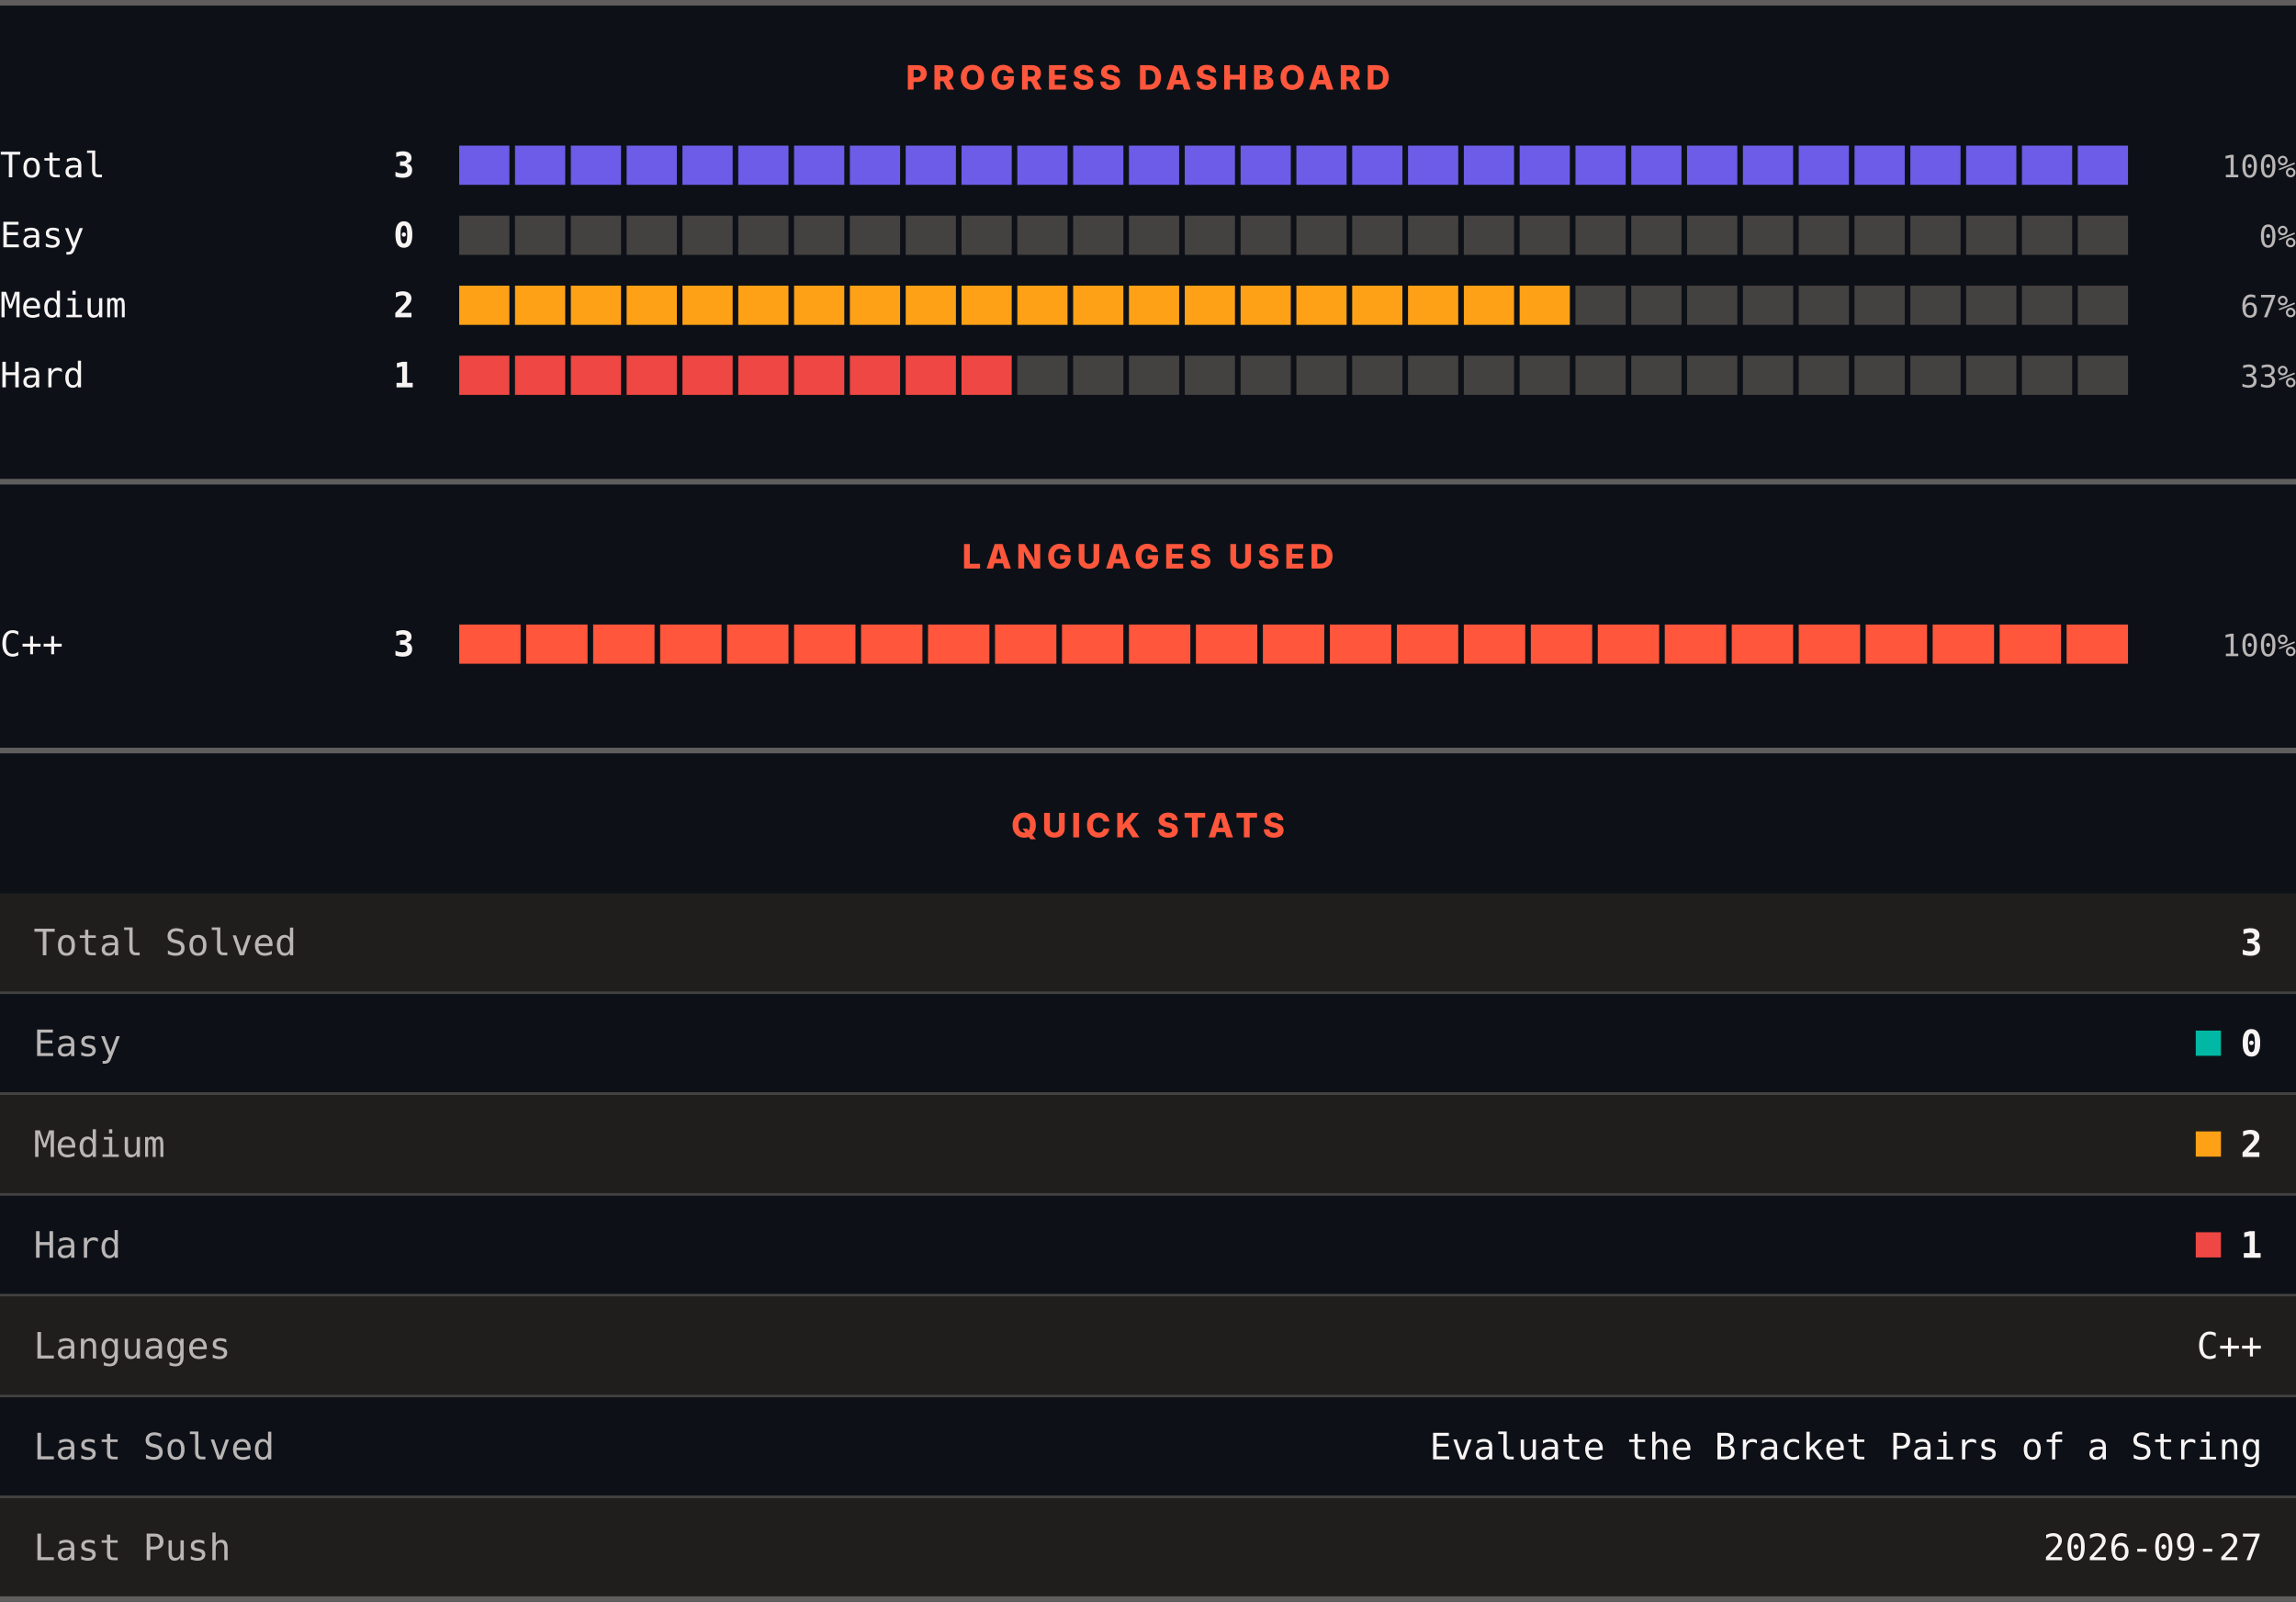
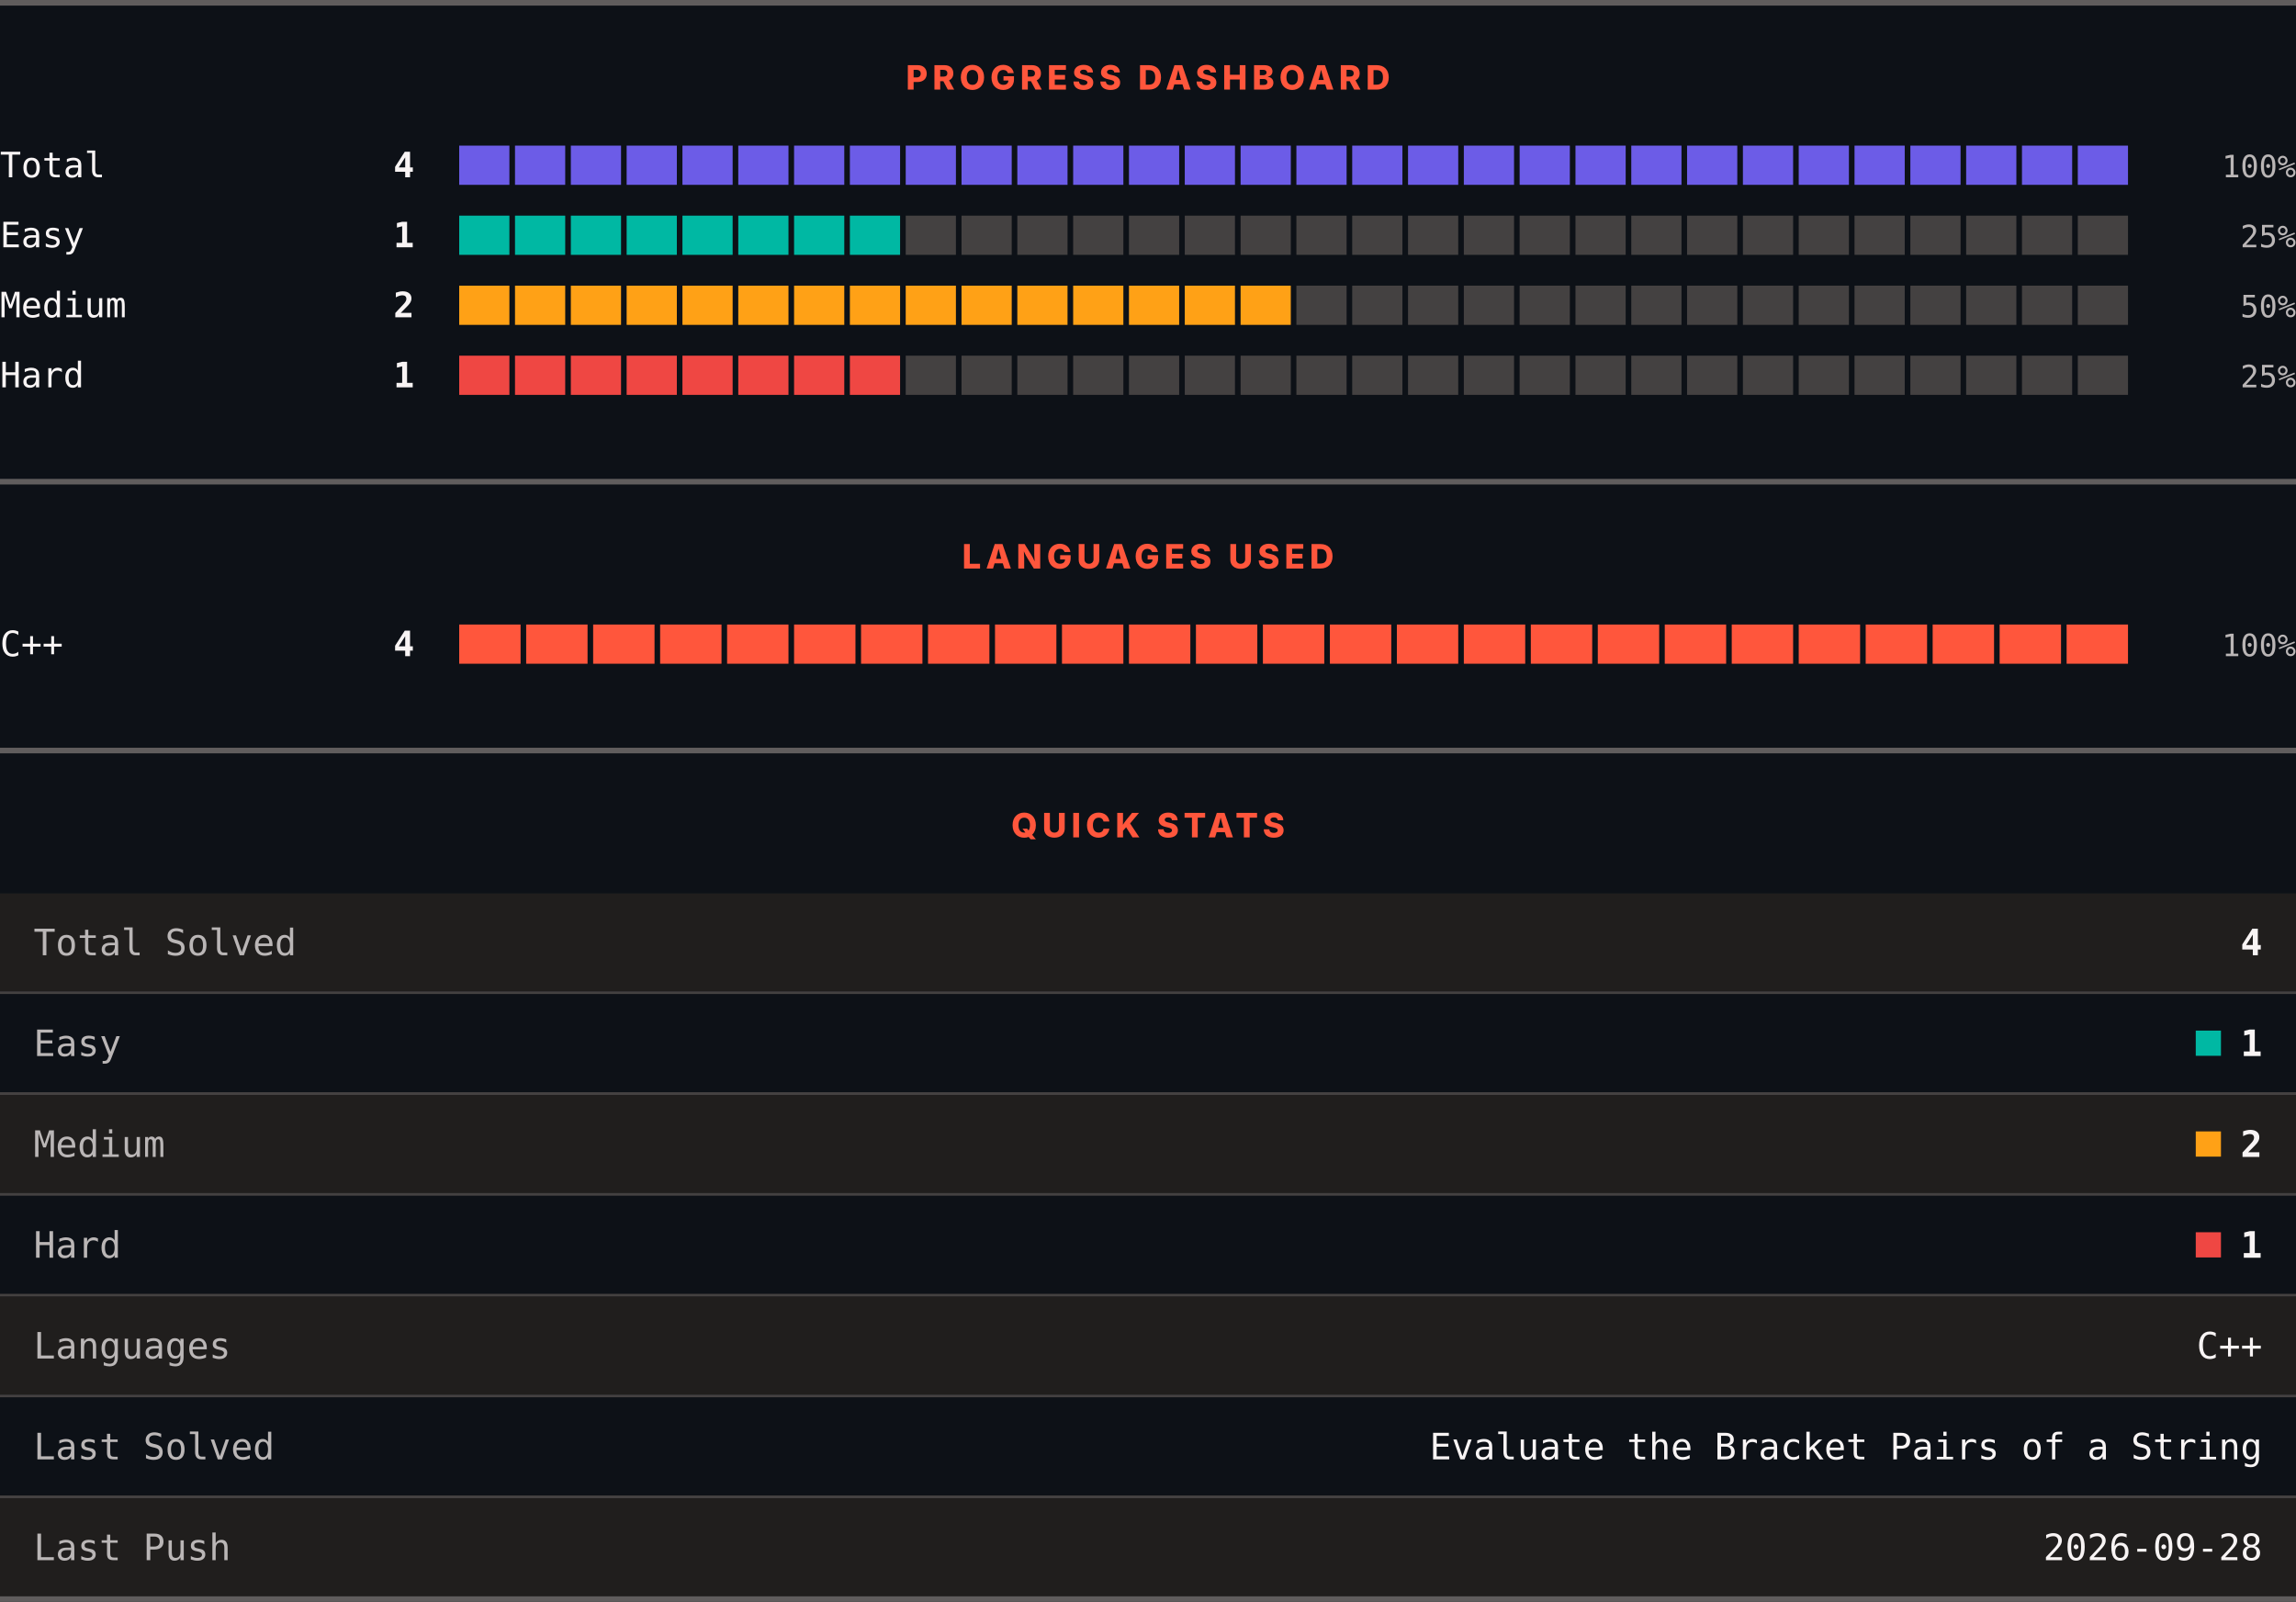
<svg xmlns="http://www.w3.org/2000/svg" width="820" height="572" viewBox="0 0 820 572" role="img" aria-label="LeetCode progress, languages and quick stats">
  <rect width="820" height="572" fill="#0d1117" />
  <rect x="0" y="0" width="820" height="2" fill="#605d5d" />
  <text x="410" y="32" text-anchor="middle" font-family="Archivo, system-ui, -apple-system, Segoe UI, sans-serif" font-size="12" font-weight="800" letter-spacing="1.68" fill="#ff563c">PROGRESS DASHBOARD</text>
  <text x="0" y="63.3" font-family="ui-monospace, SFMono-Regular, Menlo, Consolas, monospace" font-size="12.5" fill="#f8f4f4">Total</text>
-   <text x="148" y="63.3" text-anchor="end" font-family="ui-monospace, SFMono-Regular, Menlo, Consolas, monospace" font-size="12.5" font-weight="700" fill="#f8f4f4">3</text>
+   <text x="148" y="63.3" text-anchor="end" font-family="ui-monospace, SFMono-Regular, Menlo, Consolas, monospace" font-size="12.5" font-weight="700" fill="#f8f4f4">4</text>
  <rect x="164.00" y="52" width="17.93" height="14" fill="#6c5ce7" />
  <rect x="183.93" y="52" width="17.93" height="14" fill="#6c5ce7" />
  <rect x="203.87" y="52" width="17.93" height="14" fill="#6c5ce7" />
  <rect x="223.80" y="52" width="17.93" height="14" fill="#6c5ce7" />
  <rect x="243.73" y="52" width="17.93" height="14" fill="#6c5ce7" />
  <rect x="263.67" y="52" width="17.93" height="14" fill="#6c5ce7" />
  <rect x="283.60" y="52" width="17.93" height="14" fill="#6c5ce7" />
  <rect x="303.53" y="52" width="17.93" height="14" fill="#6c5ce7" />
  <rect x="323.47" y="52" width="17.93" height="14" fill="#6c5ce7" />
  <rect x="343.40" y="52" width="17.93" height="14" fill="#6c5ce7" />
  <rect x="363.33" y="52" width="17.93" height="14" fill="#6c5ce7" />
  <rect x="383.27" y="52" width="17.93" height="14" fill="#6c5ce7" />
  <rect x="403.20" y="52" width="17.93" height="14" fill="#6c5ce7" />
  <rect x="423.13" y="52" width="17.93" height="14" fill="#6c5ce7" />
  <rect x="443.07" y="52" width="17.93" height="14" fill="#6c5ce7" />
  <rect x="463.00" y="52" width="17.93" height="14" fill="#6c5ce7" />
  <rect x="482.93" y="52" width="17.93" height="14" fill="#6c5ce7" />
  <rect x="502.87" y="52" width="17.93" height="14" fill="#6c5ce7" />
  <rect x="522.80" y="52" width="17.93" height="14" fill="#6c5ce7" />
  <rect x="542.73" y="52" width="17.93" height="14" fill="#6c5ce7" />
  <rect x="562.67" y="52" width="17.93" height="14" fill="#6c5ce7" />
  <rect x="582.60" y="52" width="17.93" height="14" fill="#6c5ce7" />
  <rect x="602.53" y="52" width="17.93" height="14" fill="#6c5ce7" />
  <rect x="622.47" y="52" width="17.93" height="14" fill="#6c5ce7" />
  <rect x="642.40" y="52" width="17.93" height="14" fill="#6c5ce7" />
  <rect x="662.33" y="52" width="17.93" height="14" fill="#6c5ce7" />
  <rect x="682.27" y="52" width="17.93" height="14" fill="#6c5ce7" />
  <rect x="702.20" y="52" width="17.93" height="14" fill="#6c5ce7" />
  <rect x="722.13" y="52" width="17.93" height="14" fill="#6c5ce7" />
  <rect x="742.07" y="52" width="17.93" height="14" fill="#6c5ce7" />
  <text x="820" y="63.3" text-anchor="end" font-family="ui-monospace, SFMono-Regular, Menlo, Consolas, monospace" font-size="11" fill="#bab6b6">100%</text>
  <text x="0" y="88.3" font-family="ui-monospace, SFMono-Regular, Menlo, Consolas, monospace" font-size="12.5" fill="#f8f4f4">Easy</text>
-   <text x="148" y="88.3" text-anchor="end" font-family="ui-monospace, SFMono-Regular, Menlo, Consolas, monospace" font-size="12.5" font-weight="700" fill="#f8f4f4">0</text>
-   <rect x="164.00" y="77" width="17.93" height="14" fill="#444141" />
-   <rect x="183.93" y="77" width="17.93" height="14" fill="#444141" />
-   <rect x="203.87" y="77" width="17.93" height="14" fill="#444141" />
-   <rect x="223.80" y="77" width="17.93" height="14" fill="#444141" />
-   <rect x="243.73" y="77" width="17.93" height="14" fill="#444141" />
-   <rect x="263.67" y="77" width="17.93" height="14" fill="#444141" />
-   <rect x="283.60" y="77" width="17.93" height="14" fill="#444141" />
-   <rect x="303.53" y="77" width="17.93" height="14" fill="#444141" />
+   <text x="148" y="88.3" text-anchor="end" font-family="ui-monospace, SFMono-Regular, Menlo, Consolas, monospace" font-size="12.5" font-weight="700" fill="#f8f4f4">1</text>
+   <rect x="164.00" y="77" width="17.93" height="14" fill="#00b8a3" />
+   <rect x="183.93" y="77" width="17.93" height="14" fill="#00b8a3" />
+   <rect x="203.87" y="77" width="17.93" height="14" fill="#00b8a3" />
+   <rect x="223.80" y="77" width="17.93" height="14" fill="#00b8a3" />
+   <rect x="243.73" y="77" width="17.93" height="14" fill="#00b8a3" />
+   <rect x="263.67" y="77" width="17.93" height="14" fill="#00b8a3" />
+   <rect x="283.60" y="77" width="17.93" height="14" fill="#00b8a3" />
+   <rect x="303.53" y="77" width="17.93" height="14" fill="#00b8a3" />
  <rect x="323.47" y="77" width="17.93" height="14" fill="#444141" />
  <rect x="343.40" y="77" width="17.93" height="14" fill="#444141" />
  <rect x="363.33" y="77" width="17.93" height="14" fill="#444141" />
  <rect x="383.27" y="77" width="17.93" height="14" fill="#444141" />
  <rect x="403.20" y="77" width="17.93" height="14" fill="#444141" />
  <rect x="423.13" y="77" width="17.93" height="14" fill="#444141" />
  <rect x="443.07" y="77" width="17.93" height="14" fill="#444141" />
  <rect x="463.00" y="77" width="17.93" height="14" fill="#444141" />
  <rect x="482.93" y="77" width="17.93" height="14" fill="#444141" />
  <rect x="502.87" y="77" width="17.93" height="14" fill="#444141" />
  <rect x="522.80" y="77" width="17.93" height="14" fill="#444141" />
  <rect x="542.73" y="77" width="17.93" height="14" fill="#444141" />
  <rect x="562.67" y="77" width="17.93" height="14" fill="#444141" />
  <rect x="582.60" y="77" width="17.93" height="14" fill="#444141" />
  <rect x="602.53" y="77" width="17.93" height="14" fill="#444141" />
  <rect x="622.47" y="77" width="17.93" height="14" fill="#444141" />
  <rect x="642.40" y="77" width="17.93" height="14" fill="#444141" />
  <rect x="662.33" y="77" width="17.93" height="14" fill="#444141" />
  <rect x="682.27" y="77" width="17.93" height="14" fill="#444141" />
  <rect x="702.20" y="77" width="17.93" height="14" fill="#444141" />
  <rect x="722.13" y="77" width="17.93" height="14" fill="#444141" />
  <rect x="742.07" y="77" width="17.93" height="14" fill="#444141" />
-   <text x="820" y="88.3" text-anchor="end" font-family="ui-monospace, SFMono-Regular, Menlo, Consolas, monospace" font-size="11" fill="#bab6b6">0%</text>
+   <text x="820" y="88.3" text-anchor="end" font-family="ui-monospace, SFMono-Regular, Menlo, Consolas, monospace" font-size="11" fill="#bab6b6">25%</text>
  <text x="0" y="113.3" font-family="ui-monospace, SFMono-Regular, Menlo, Consolas, monospace" font-size="12.5" fill="#f8f4f4">Medium</text>
  <text x="148" y="113.3" text-anchor="end" font-family="ui-monospace, SFMono-Regular, Menlo, Consolas, monospace" font-size="12.5" font-weight="700" fill="#f8f4f4">2</text>
  <rect x="164.00" y="102" width="17.93" height="14" fill="#ffa116" />
  <rect x="183.93" y="102" width="17.93" height="14" fill="#ffa116" />
  <rect x="203.87" y="102" width="17.93" height="14" fill="#ffa116" />
  <rect x="223.80" y="102" width="17.93" height="14" fill="#ffa116" />
  <rect x="243.73" y="102" width="17.93" height="14" fill="#ffa116" />
  <rect x="263.67" y="102" width="17.93" height="14" fill="#ffa116" />
  <rect x="283.60" y="102" width="17.93" height="14" fill="#ffa116" />
  <rect x="303.53" y="102" width="17.93" height="14" fill="#ffa116" />
  <rect x="323.47" y="102" width="17.93" height="14" fill="#ffa116" />
  <rect x="343.40" y="102" width="17.93" height="14" fill="#ffa116" />
  <rect x="363.33" y="102" width="17.93" height="14" fill="#ffa116" />
  <rect x="383.27" y="102" width="17.93" height="14" fill="#ffa116" />
  <rect x="403.20" y="102" width="17.93" height="14" fill="#ffa116" />
  <rect x="423.13" y="102" width="17.93" height="14" fill="#ffa116" />
  <rect x="443.07" y="102" width="17.93" height="14" fill="#ffa116" />
-   <rect x="463.00" y="102" width="17.93" height="14" fill="#ffa116" />
-   <rect x="482.93" y="102" width="17.93" height="14" fill="#ffa116" />
-   <rect x="502.87" y="102" width="17.93" height="14" fill="#ffa116" />
-   <rect x="522.80" y="102" width="17.93" height="14" fill="#ffa116" />
-   <rect x="542.73" y="102" width="17.93" height="14" fill="#ffa116" />
+   <rect x="463.00" y="102" width="17.93" height="14" fill="#444141" />
+   <rect x="482.93" y="102" width="17.93" height="14" fill="#444141" />
+   <rect x="502.87" y="102" width="17.93" height="14" fill="#444141" />
+   <rect x="522.80" y="102" width="17.93" height="14" fill="#444141" />
+   <rect x="542.73" y="102" width="17.93" height="14" fill="#444141" />
  <rect x="562.67" y="102" width="17.93" height="14" fill="#444141" />
  <rect x="582.60" y="102" width="17.93" height="14" fill="#444141" />
  <rect x="602.53" y="102" width="17.93" height="14" fill="#444141" />
  <rect x="622.47" y="102" width="17.93" height="14" fill="#444141" />
  <rect x="642.40" y="102" width="17.93" height="14" fill="#444141" />
  <rect x="662.33" y="102" width="17.93" height="14" fill="#444141" />
  <rect x="682.27" y="102" width="17.93" height="14" fill="#444141" />
  <rect x="702.20" y="102" width="17.93" height="14" fill="#444141" />
  <rect x="722.13" y="102" width="17.93" height="14" fill="#444141" />
  <rect x="742.07" y="102" width="17.93" height="14" fill="#444141" />
-   <text x="820" y="113.3" text-anchor="end" font-family="ui-monospace, SFMono-Regular, Menlo, Consolas, monospace" font-size="11" fill="#bab6b6">67%</text>
+   <text x="820" y="113.3" text-anchor="end" font-family="ui-monospace, SFMono-Regular, Menlo, Consolas, monospace" font-size="11" fill="#bab6b6">50%</text>
  <text x="0" y="138.3" font-family="ui-monospace, SFMono-Regular, Menlo, Consolas, monospace" font-size="12.5" fill="#f8f4f4">Hard</text>
  <text x="148" y="138.3" text-anchor="end" font-family="ui-monospace, SFMono-Regular, Menlo, Consolas, monospace" font-size="12.5" font-weight="700" fill="#f8f4f4">1</text>
  <rect x="164.00" y="127" width="17.93" height="14" fill="#ef4743" />
  <rect x="183.93" y="127" width="17.93" height="14" fill="#ef4743" />
  <rect x="203.87" y="127" width="17.93" height="14" fill="#ef4743" />
  <rect x="223.80" y="127" width="17.93" height="14" fill="#ef4743" />
  <rect x="243.73" y="127" width="17.93" height="14" fill="#ef4743" />
  <rect x="263.67" y="127" width="17.93" height="14" fill="#ef4743" />
  <rect x="283.60" y="127" width="17.93" height="14" fill="#ef4743" />
  <rect x="303.53" y="127" width="17.93" height="14" fill="#ef4743" />
-   <rect x="323.47" y="127" width="17.93" height="14" fill="#ef4743" />
-   <rect x="343.40" y="127" width="17.93" height="14" fill="#ef4743" />
+   <rect x="323.47" y="127" width="17.93" height="14" fill="#444141" />
+   <rect x="343.40" y="127" width="17.93" height="14" fill="#444141" />
  <rect x="363.33" y="127" width="17.93" height="14" fill="#444141" />
  <rect x="383.27" y="127" width="17.93" height="14" fill="#444141" />
  <rect x="403.20" y="127" width="17.93" height="14" fill="#444141" />
  <rect x="423.13" y="127" width="17.93" height="14" fill="#444141" />
  <rect x="443.07" y="127" width="17.93" height="14" fill="#444141" />
  <rect x="463.00" y="127" width="17.93" height="14" fill="#444141" />
  <rect x="482.93" y="127" width="17.93" height="14" fill="#444141" />
  <rect x="502.87" y="127" width="17.93" height="14" fill="#444141" />
  <rect x="522.80" y="127" width="17.93" height="14" fill="#444141" />
  <rect x="542.73" y="127" width="17.93" height="14" fill="#444141" />
  <rect x="562.67" y="127" width="17.93" height="14" fill="#444141" />
  <rect x="582.60" y="127" width="17.93" height="14" fill="#444141" />
  <rect x="602.53" y="127" width="17.93" height="14" fill="#444141" />
  <rect x="622.47" y="127" width="17.93" height="14" fill="#444141" />
  <rect x="642.40" y="127" width="17.93" height="14" fill="#444141" />
  <rect x="662.33" y="127" width="17.93" height="14" fill="#444141" />
  <rect x="682.27" y="127" width="17.93" height="14" fill="#444141" />
  <rect x="702.20" y="127" width="17.93" height="14" fill="#444141" />
  <rect x="722.13" y="127" width="17.93" height="14" fill="#444141" />
  <rect x="742.07" y="127" width="17.93" height="14" fill="#444141" />
-   <text x="820" y="138.3" text-anchor="end" font-family="ui-monospace, SFMono-Regular, Menlo, Consolas, monospace" font-size="11" fill="#bab6b6">33%</text>
+   <text x="820" y="138.3" text-anchor="end" font-family="ui-monospace, SFMono-Regular, Menlo, Consolas, monospace" font-size="11" fill="#bab6b6">25%</text>
  <rect x="0" y="171" width="820" height="2" fill="#605d5d" />
  <text x="410" y="203" text-anchor="middle" font-family="Archivo, system-ui, -apple-system, Segoe UI, sans-serif" font-size="12" font-weight="800" letter-spacing="1.68" fill="#ff563c">LANGUAGES USED</text>
  <text x="0" y="234.3" font-family="ui-monospace, SFMono-Regular, Menlo, Consolas, monospace" font-size="12.5" fill="#f8f4f4">C++</text>
-   <text x="148" y="234.3" text-anchor="end" font-family="ui-monospace, SFMono-Regular, Menlo, Consolas, monospace" font-size="12.5" font-weight="700" fill="#f8f4f4">3</text>
+   <text x="148" y="234.3" text-anchor="end" font-family="ui-monospace, SFMono-Regular, Menlo, Consolas, monospace" font-size="12.5" font-weight="700" fill="#f8f4f4">4</text>
  <rect x="164.00" y="223" width="21.92" height="14" fill="#ff563c" />
  <rect x="187.92" y="223" width="21.92" height="14" fill="#ff563c" />
  <rect x="211.84" y="223" width="21.92" height="14" fill="#ff563c" />
  <rect x="235.76" y="223" width="21.92" height="14" fill="#ff563c" />
  <rect x="259.68" y="223" width="21.92" height="14" fill="#ff563c" />
  <rect x="283.60" y="223" width="21.92" height="14" fill="#ff563c" />
  <rect x="307.52" y="223" width="21.92" height="14" fill="#ff563c" />
  <rect x="331.44" y="223" width="21.92" height="14" fill="#ff563c" />
  <rect x="355.36" y="223" width="21.92" height="14" fill="#ff563c" />
  <rect x="379.28" y="223" width="21.92" height="14" fill="#ff563c" />
  <rect x="403.20" y="223" width="21.92" height="14" fill="#ff563c" />
  <rect x="427.12" y="223" width="21.92" height="14" fill="#ff563c" />
  <rect x="451.04" y="223" width="21.92" height="14" fill="#ff563c" />
  <rect x="474.96" y="223" width="21.92" height="14" fill="#ff563c" />
  <rect x="498.88" y="223" width="21.92" height="14" fill="#ff563c" />
  <rect x="522.80" y="223" width="21.92" height="14" fill="#ff563c" />
  <rect x="546.72" y="223" width="21.92" height="14" fill="#ff563c" />
  <rect x="570.64" y="223" width="21.92" height="14" fill="#ff563c" />
  <rect x="594.56" y="223" width="21.92" height="14" fill="#ff563c" />
  <rect x="618.48" y="223" width="21.92" height="14" fill="#ff563c" />
  <rect x="642.40" y="223" width="21.92" height="14" fill="#ff563c" />
  <rect x="666.32" y="223" width="21.92" height="14" fill="#ff563c" />
  <rect x="690.24" y="223" width="21.92" height="14" fill="#ff563c" />
  <rect x="714.16" y="223" width="21.92" height="14" fill="#ff563c" />
  <rect x="738.08" y="223" width="21.92" height="14" fill="#ff563c" />
  <text x="820" y="234.3" text-anchor="end" font-family="ui-monospace, SFMono-Regular, Menlo, Consolas, monospace" font-size="11" fill="#bab6b6">100%</text>
  <rect x="0" y="267" width="820" height="2" fill="#605d5d" />
  <text x="410" y="299" text-anchor="middle" font-family="Archivo, system-ui, -apple-system, Segoe UI, sans-serif" font-size="12" font-weight="800" letter-spacing="1.68" fill="#ff563c">QUICK STATS</text>
  <rect x="0" y="319" width="820" height="35" fill="#201e1d" />
  <text x="12" y="341.1" font-family="ui-monospace, SFMono-Regular, Menlo, Consolas, monospace" font-size="13" fill="#bab6b6">Total Solved</text>
-   <text x="808" y="341.1" text-anchor="end" font-family="ui-monospace, SFMono-Regular, Menlo, Consolas, monospace" font-size="13" font-weight="700" fill="#f8f4f4">3</text>
+   <text x="808" y="341.1" text-anchor="end" font-family="ui-monospace, SFMono-Regular, Menlo, Consolas, monospace" font-size="13" font-weight="700" fill="#f8f4f4">4</text>
  <rect x="0" y="354" width="820" height="1" fill="#444141" />
  <rect x="0" y="355" width="820" height="35" fill="#0d1117" />
  <text x="12" y="377.1" font-family="ui-monospace, SFMono-Regular, Menlo, Consolas, monospace" font-size="13" fill="#bab6b6">Easy</text>
  <rect x="784.2" y="368" width="9" height="9" fill="#00b8a3" />
-   <text x="808" y="377.1" text-anchor="end" font-family="ui-monospace, SFMono-Regular, Menlo, Consolas, monospace" font-size="13" font-weight="700" fill="#f8f4f4">0</text>
+   <text x="808" y="377.1" text-anchor="end" font-family="ui-monospace, SFMono-Regular, Menlo, Consolas, monospace" font-size="13" font-weight="700" fill="#f8f4f4">1</text>
  <rect x="0" y="390" width="820" height="1" fill="#444141" />
  <rect x="0" y="391" width="820" height="35" fill="#201e1d" />
  <text x="12" y="413.1" font-family="ui-monospace, SFMono-Regular, Menlo, Consolas, monospace" font-size="13" fill="#bab6b6">Medium</text>
  <rect x="784.2" y="404" width="9" height="9" fill="#ffa116" />
  <text x="808" y="413.1" text-anchor="end" font-family="ui-monospace, SFMono-Regular, Menlo, Consolas, monospace" font-size="13" font-weight="700" fill="#f8f4f4">2</text>
  <rect x="0" y="426" width="820" height="1" fill="#444141" />
  <rect x="0" y="427" width="820" height="35" fill="#0d1117" />
  <text x="12" y="449.1" font-family="ui-monospace, SFMono-Regular, Menlo, Consolas, monospace" font-size="13" fill="#bab6b6">Hard</text>
  <rect x="784.2" y="440" width="9" height="9" fill="#ef4743" />
  <text x="808" y="449.1" text-anchor="end" font-family="ui-monospace, SFMono-Regular, Menlo, Consolas, monospace" font-size="13" font-weight="700" fill="#f8f4f4">1</text>
  <rect x="0" y="462" width="820" height="1" fill="#444141" />
  <rect x="0" y="463" width="820" height="35" fill="#201e1d" />
  <text x="12" y="485.1" font-family="ui-monospace, SFMono-Regular, Menlo, Consolas, monospace" font-size="13" fill="#bab6b6">Languages</text>
  <text x="808" y="485.1" text-anchor="end" font-family="ui-monospace, SFMono-Regular, Menlo, Consolas, monospace" font-size="13" fill="#f8f4f4">C++</text>
  <rect x="0" y="498" width="820" height="1" fill="#444141" />
  <rect x="0" y="499" width="820" height="35" fill="#0d1117" />
  <text x="12" y="521.1" font-family="ui-monospace, SFMono-Regular, Menlo, Consolas, monospace" font-size="13" fill="#bab6b6">Last Solved</text>
  <text x="808" y="521.1" text-anchor="end" font-family="ui-monospace, SFMono-Regular, Menlo, Consolas, monospace" font-size="13" fill="#f8f4f4">Evaluate the Bracket Pairs of a String</text>
  <rect x="0" y="534" width="820" height="1" fill="#444141" />
  <rect x="0" y="535" width="820" height="35" fill="#201e1d" />
  <text x="12" y="557.1" font-family="ui-monospace, SFMono-Regular, Menlo, Consolas, monospace" font-size="13" fill="#bab6b6">Last Push</text>
-   <text x="808" y="557.1" text-anchor="end" font-family="ui-monospace, SFMono-Regular, Menlo, Consolas, monospace" font-size="13" fill="#f8f4f4">2026-09-27</text>
+   <text x="808" y="557.1" text-anchor="end" font-family="ui-monospace, SFMono-Regular, Menlo, Consolas, monospace" font-size="13" fill="#f8f4f4">2026-09-28</text>
  <rect x="0" y="570" width="820" height="2" fill="#605d5d" />
</svg>
